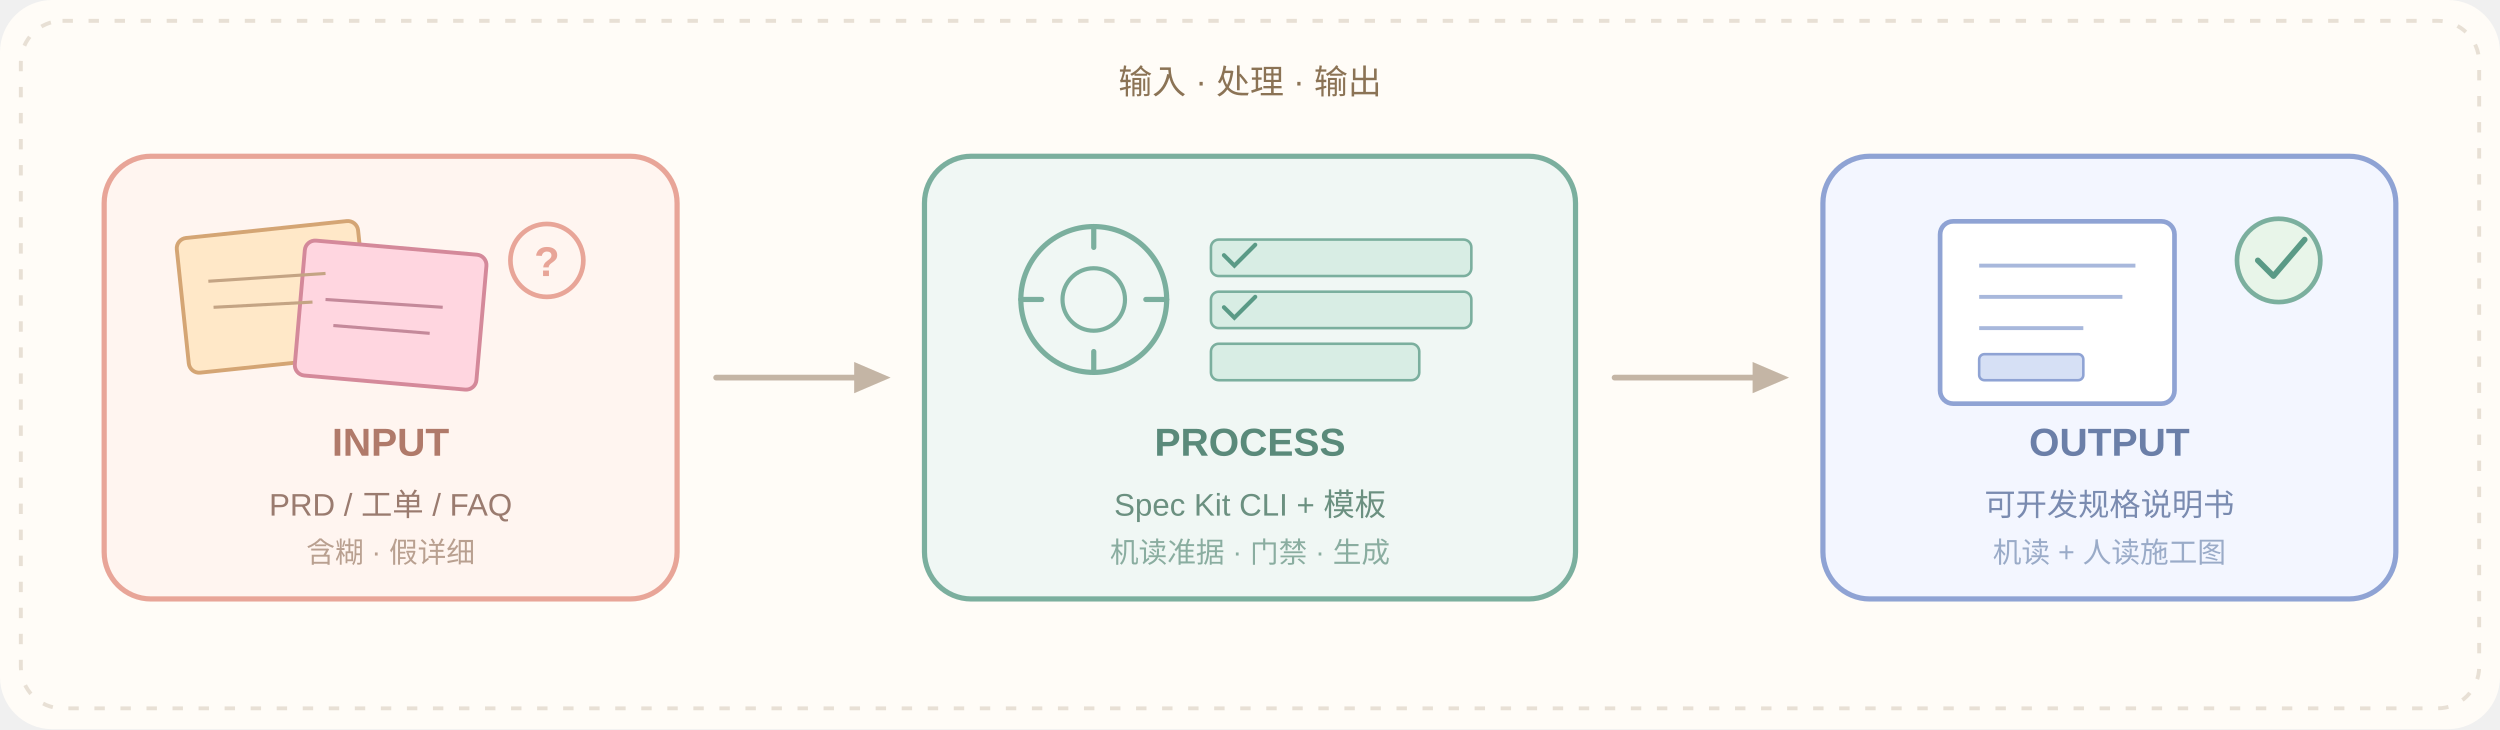
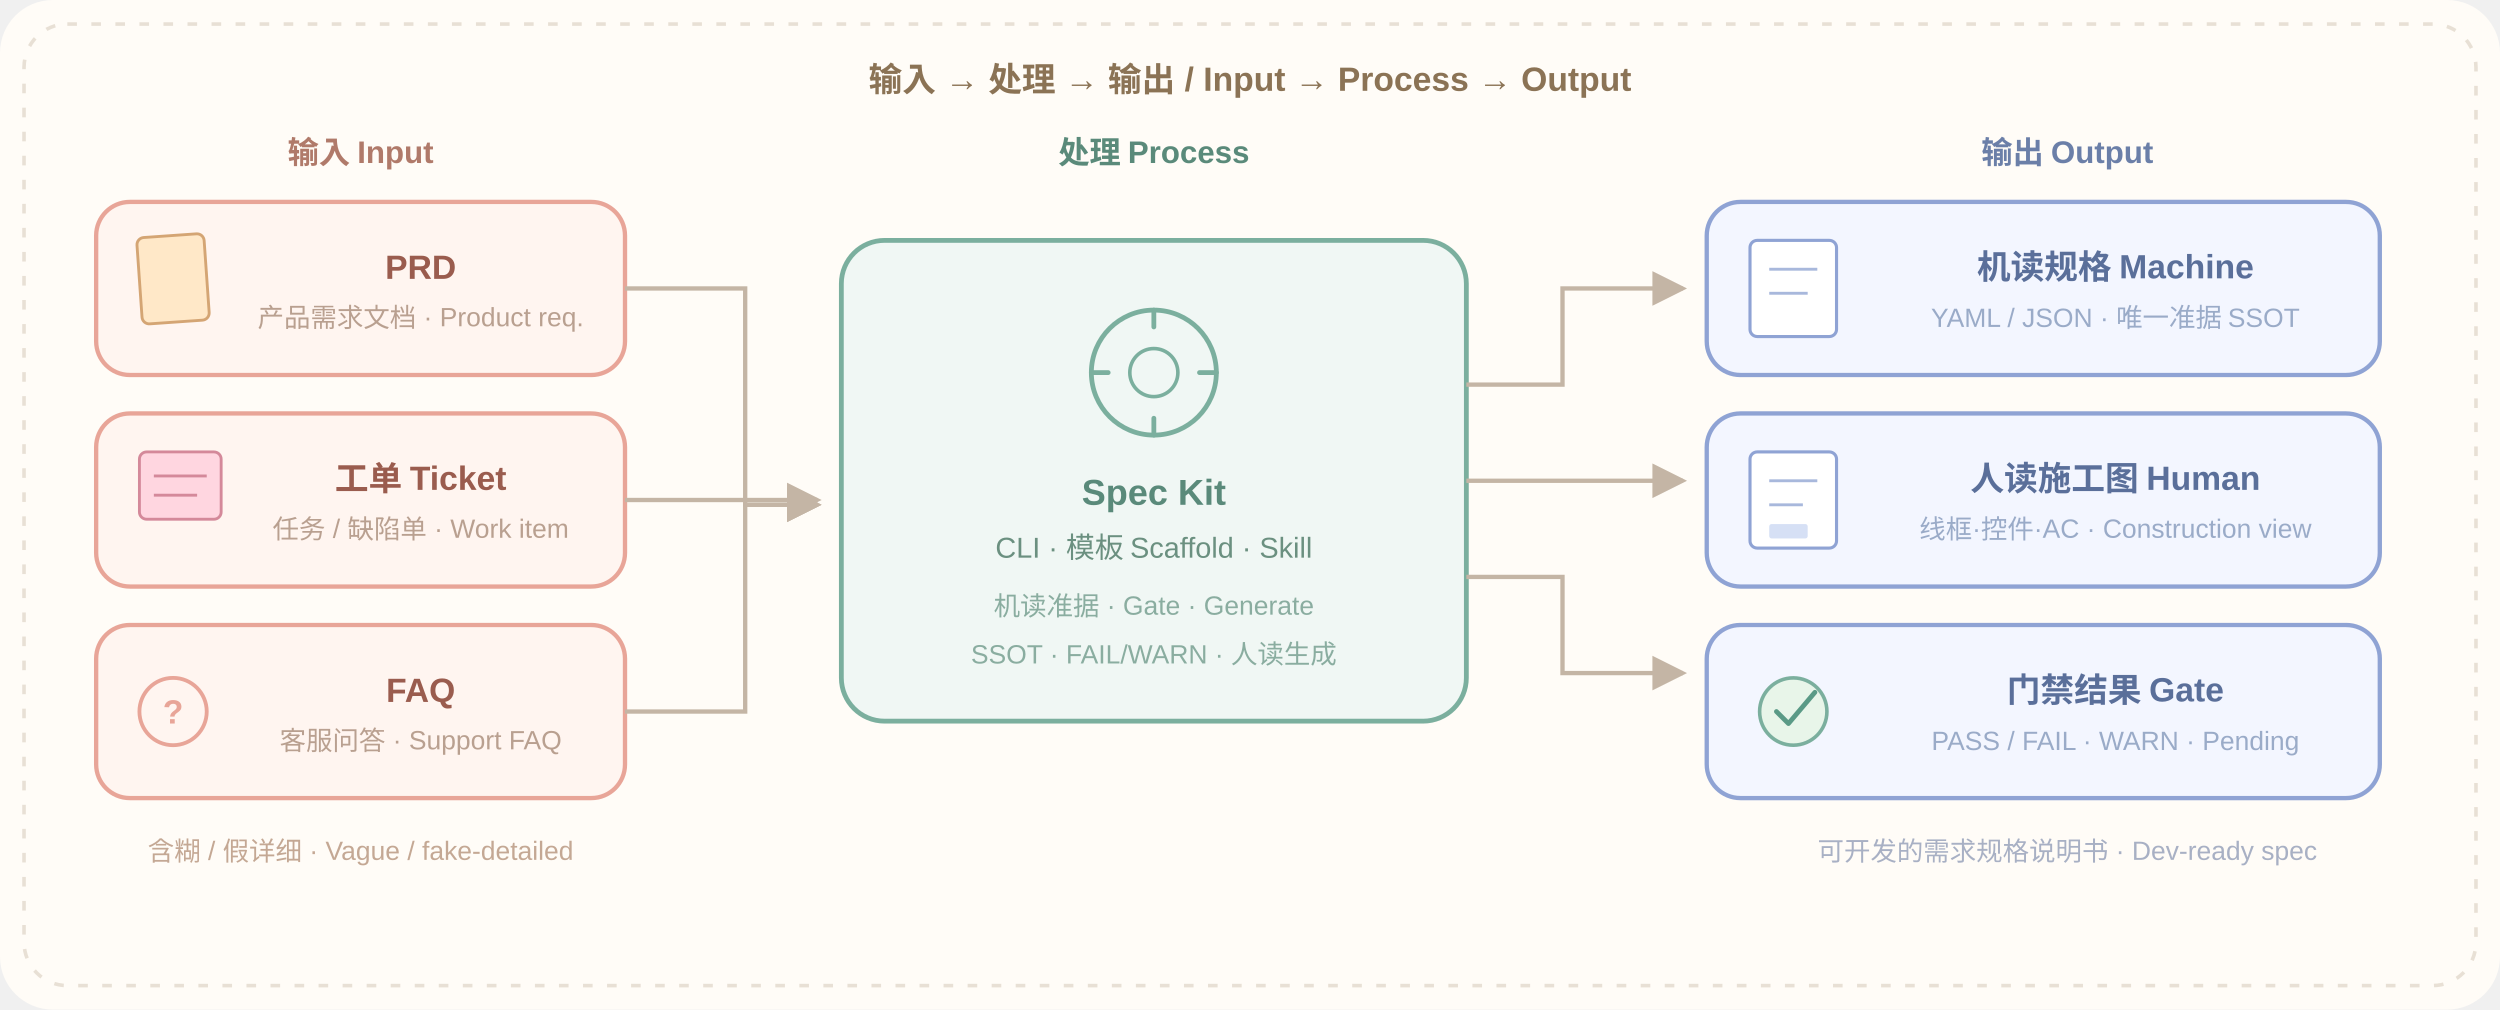
- <svg xmlns="http://www.w3.org/2000/svg" viewBox="0 0 960 280" width="960" height="280" role="img" aria-label="Input Process Output">
+ <svg xmlns="http://www.w3.org/2000/svg" viewBox="0 0 1040 420" width="1040" height="420" role="img" aria-label="Input Process Output bilingual">
  <defs>
    <style>
-       .label { font-family: "Hiragino Maru Gothic ProN", "Yu Gothic", "PingFang SC", "Helvetica Neue", Arial, sans-serif; }
+       .t { font-family: "Hiragino Maru Gothic ProN", "Yu Gothic", "PingFang SC", "Helvetica Neue", Arial, sans-serif; }
    </style>
+     <marker id="arr" markerWidth="8" markerHeight="8" refX="7" refY="4" orient="auto">
+       <path d="M0,0 L8,4 L0,8 Z" fill="#C4B5A5" />
+     </marker>
  </defs>
-   <rect width="960" height="280" rx="20" fill="#FFFCF7" />
-   <rect x="8" y="8" width="944" height="264" rx="16" fill="none" stroke="#E8E0D5" stroke-width="1.5" stroke-dasharray="4 6" />
-   <text x="480" y="36" text-anchor="middle" class="label" fill="#8B7355" font-size="13">输入 · 处理 · 输出</text>
-   <rect x="40" y="60" width="220" height="170" rx="18" fill="#FFF5F0" stroke="#E8A598" stroke-width="2" />
-   <rect x="70" y="88" width="70" height="52" rx="4" fill="#FFE8C8" stroke="#D4A574" stroke-width="1.5" transform="rotate(-6 105 114)" />
-   <rect x="115" y="95" width="70" height="52" rx="4" fill="#FFD6E0" stroke="#D4899A" stroke-width="1.5" transform="rotate(5 150 121)" />
-   <line x1="80" y1="108" x2="125" y2="105" stroke="#C4A484" stroke-width="1.2" />
-   <line x1="82" y1="118" x2="120" y2="116" stroke="#C4A484" stroke-width="1.2" />
-   <line x1="125" y1="115" x2="170" y2="118" stroke="#C4899A" stroke-width="1.2" />
-   <line x1="128" y1="125" x2="165" y2="128" stroke="#C4899A" stroke-width="1.2" />
-   <circle cx="210" cy="100" r="14" fill="none" stroke="#E8A598" stroke-width="1.8" />
-   <text x="210" y="106" text-anchor="middle" class="label" fill="#E8A598" font-size="16" font-weight="700">?</text>
-   <text x="150" y="175" text-anchor="middle" class="label" fill="#B07A6A" font-size="15" font-weight="700">INPUT</text>
-   <text x="150" y="198" text-anchor="middle" class="label" fill="#9A7B6F" font-size="12">PRD / 工单 / FAQ</text>
-   <text x="150" y="216" text-anchor="middle" class="label" fill="#B9A090" font-size="11">含糊 · 假详细</text>
-   <path d="M275 145 H330" stroke="#C4B5A5" stroke-width="2.2" stroke-linecap="round" />
-   <polygon points="328,139 342,145 328,151" fill="#C4B5A5" />
-   <rect x="355" y="60" width="250" height="170" rx="18" fill="#F0F7F4" stroke="#7BAF9E" stroke-width="2" />
-   <circle cx="420" cy="115" r="28" fill="none" stroke="#7BAF9E" stroke-width="2" />
-   <circle cx="420" cy="115" r="12" fill="none" stroke="#7BAF9E" stroke-width="1.6" />
-   <line x1="420" y1="87" x2="420" y2="95" stroke="#7BAF9E" stroke-width="2" stroke-linecap="round" />
-   <line x1="420" y1="135" x2="420" y2="143" stroke="#7BAF9E" stroke-width="2" stroke-linecap="round" />
-   <line x1="392" y1="115" x2="400" y2="115" stroke="#7BAF9E" stroke-width="2" stroke-linecap="round" />
-   <line x1="440" y1="115" x2="448" y2="115" stroke="#7BAF9E" stroke-width="2" stroke-linecap="round" />
-   <rect x="465" y="92" width="100" height="14" rx="3" fill="#D8EDE4" stroke="#7BAF9E" stroke-width="1" />
-   <rect x="465" y="112" width="100" height="14" rx="3" fill="#D8EDE4" stroke="#7BAF9E" stroke-width="1" />
-   <rect x="465" y="132" width="80" height="14" rx="3" fill="#D8EDE4" stroke="#7BAF9E" stroke-width="1" />
-   <path d="M470 98 L474 102 L482 94" fill="none" stroke="#5A9A86" stroke-width="1.6" stroke-linecap="round" />
-   <path d="M470 118 L474 122 L482 114" fill="none" stroke="#5A9A86" stroke-width="1.6" stroke-linecap="round" />
-   <text x="480" y="175" text-anchor="middle" class="label" fill="#5A8A7A" font-size="15" font-weight="700">PROCESS</text>
-   <text x="480" y="198" text-anchor="middle" class="label" fill="#6B9080" font-size="12">Spec Kit CLI + 模板</text>
-   <text x="480" y="216" text-anchor="middle" class="label" fill="#8AADA0" font-size="11">机读准据 · 门禁 · 生成</text>
-   <path d="M620 145 H675" stroke="#C4B5A5" stroke-width="2.2" stroke-linecap="round" />
-   <polygon points="673,139 687,145 673,151" fill="#C4B5A5" />
-   <rect x="700" y="60" width="220" height="170" rx="18" fill="#F3F6FF" stroke="#8FA3D4" stroke-width="2" />
-   <rect x="745" y="85" width="90" height="70" rx="5" fill="#FFFFFF" stroke="#8FA3D4" stroke-width="1.8" />
-   <line x1="760" y1="102" x2="820" y2="102" stroke="#A8B8DC" stroke-width="1.5" />
-   <line x1="760" y1="114" x2="815" y2="114" stroke="#A8B8DC" stroke-width="1.5" />
-   <line x1="760" y1="126" x2="800" y2="126" stroke="#A8B8DC" stroke-width="1.5" />
-   <rect x="760" y="136" width="40" height="10" rx="2" fill="#D6E0F5" stroke="#8FA3D4" stroke-width="1" />
-   <circle cx="875" cy="100" r="16" fill="#E8F5E9" stroke="#7BAF9E" stroke-width="1.8" />
-   <path d="M867 100 L873 106 L885 92" fill="none" stroke="#5A9A86" stroke-width="2.2" stroke-linecap="round" stroke-linejoin="round" />
-   <text x="810" y="175" text-anchor="middle" class="label" fill="#6B7FA8" font-size="15" font-weight="700">OUTPUT</text>
-   <text x="810" y="198" text-anchor="middle" class="label" fill="#7A8BB0" font-size="12">可开发规格说明书</text>
-   <text x="810" y="216" text-anchor="middle" class="label" fill="#9AABC8" font-size="11">机读 + 人读施工图</text>
+   <rect width="1040" height="420" rx="22" fill="#FFFCF7" />
+   <rect x="10" y="10" width="1020" height="400" rx="18" fill="none" stroke="#E8E0D5" stroke-width="1.5" stroke-dasharray="4 6" />
+   <text x="520" y="38" text-anchor="middle" class="t" fill="#8B7355" font-size="14" font-weight="700">输入 → 处理 → 输出  /  Input → Process → Output</text>
+   <text x="150" y="68" text-anchor="middle" class="t" fill="#B07A6A" font-size="13" font-weight="700">输入 Input</text>
+   <rect x="40" y="84" width="220" height="72" rx="14" fill="#FFF5F0" stroke="#E8A598" stroke-width="1.8" />
+   <rect x="58" y="98" width="28" height="36" rx="3" fill="#FFE8C8" stroke="#D4A574" stroke-width="1.2" transform="rotate(-4 72 116)" />
+   <text x="175" y="116" text-anchor="middle" class="t" fill="#9A5C4E" font-size="14" font-weight="700">PRD</text>
+   <text x="175" y="136" text-anchor="middle" class="t" fill="#B9A090" font-size="11">产品需求文档 · Product req.</text>
+   <rect x="40" y="172" width="220" height="72" rx="14" fill="#FFF5F0" stroke="#E8A598" stroke-width="1.8" />
+   <rect x="58" y="188" width="34" height="28" rx="3" fill="#FFD6E0" stroke="#D4899A" stroke-width="1.2" />
+   <line x1="64" y1="198" x2="86" y2="198" stroke="#D4899A" stroke-width="1.2" />
+   <line x1="64" y1="206" x2="82" y2="206" stroke="#D4899A" stroke-width="1.2" />
+   <text x="175" y="204" text-anchor="middle" class="t" fill="#9A5C4E" font-size="14" font-weight="700">工单 Ticket</text>
+   <text x="175" y="224" text-anchor="middle" class="t" fill="#B9A090" font-size="11">任务 / 缺陷单 · Work item</text>
+   <rect x="40" y="260" width="220" height="72" rx="14" fill="#FFF5F0" stroke="#E8A598" stroke-width="1.8" />
+   <circle cx="72" cy="296" r="14" fill="none" stroke="#E8A598" stroke-width="1.6" />
+   <text x="72" y="301" text-anchor="middle" class="t" fill="#E8A598" font-size="14" font-weight="700">?</text>
+   <text x="175" y="292" text-anchor="middle" class="t" fill="#9A5C4E" font-size="14" font-weight="700">FAQ</text>
+   <text x="175" y="312" text-anchor="middle" class="t" fill="#B9A090" font-size="11">客服问答 · Support FAQ</text>
+   <text x="150" y="358" text-anchor="middle" class="t" fill="#C4A894" font-size="11">含糊 / 假详细 · Vague / fake-detailed</text>
+   <path d="M260 120 H310 V210 H340" fill="none" stroke="#C4B5A5" stroke-width="1.8" marker-end="url(#arr)" />
+   <path d="M260 208 H340" fill="none" stroke="#C4B5A5" stroke-width="1.8" marker-end="url(#arr)" />
+   <path d="M260 296 H310 V210 H340" fill="none" stroke="#C4B5A5" stroke-width="1.8" marker-end="url(#arr)" />
+   <text x="480" y="68" text-anchor="middle" class="t" fill="#5A8A7A" font-size="13" font-weight="700">处理 Process</text>
+   <rect x="350" y="100" width="260" height="200" rx="18" fill="#F0F7F4" stroke="#7BAF9E" stroke-width="2" />
+   <circle cx="480" cy="155" r="26" fill="none" stroke="#7BAF9E" stroke-width="2" />
+   <circle cx="480" cy="155" r="10" fill="none" stroke="#7BAF9E" stroke-width="1.5" />
+   <line x1="480" y1="129" x2="480" y2="136" stroke="#7BAF9E" stroke-width="2" stroke-linecap="round" />
+   <line x1="480" y1="174" x2="480" y2="181" stroke="#7BAF9E" stroke-width="2" stroke-linecap="round" />
+   <line x1="454" y1="155" x2="461" y2="155" stroke="#7BAF9E" stroke-width="2" stroke-linecap="round" />
+   <line x1="499" y1="155" x2="506" y2="155" stroke="#7BAF9E" stroke-width="2" stroke-linecap="round" />
+   <text x="480" y="210" text-anchor="middle" class="t" fill="#5A8A7A" font-size="15" font-weight="700">Spec Kit</text>
+   <text x="480" y="232" text-anchor="middle" class="t" fill="#6B9080" font-size="12">CLI · 模板 Scaffold · Skill</text>
+   <text x="480" y="256" text-anchor="middle" class="t" fill="#8AADA0" font-size="11">机读准据 · Gate · Generate</text>
+   <text x="480" y="276" text-anchor="middle" class="t" fill="#8AADA0" font-size="11">SSOT · FAIL/WARN · 人读生成</text>
+   <path d="M610 160 H650 V120 H700" fill="none" stroke="#C4B5A5" stroke-width="1.8" marker-end="url(#arr)" />
+   <path d="M610 200 H700" fill="none" stroke="#C4B5A5" stroke-width="1.8" marker-end="url(#arr)" />
+   <path d="M610 240 H650 V280 H700" fill="none" stroke="#C4B5A5" stroke-width="1.8" marker-end="url(#arr)" />
+   <text x="860" y="68" text-anchor="middle" class="t" fill="#6B7FA8" font-size="13" font-weight="700">输出 Output</text>
+   <rect x="710" y="84" width="280" height="72" rx="14" fill="#F3F6FF" stroke="#8FA3D4" stroke-width="1.8" />
+   <rect x="728" y="100" width="36" height="40" rx="3" fill="#FFFFFF" stroke="#8FA3D4" stroke-width="1.3" />
+   <line x1="736" y1="112" x2="756" y2="112" stroke="#A8B8DC" stroke-width="1.2" />
+   <line x1="736" y1="122" x2="752" y2="122" stroke="#A8B8DC" stroke-width="1.2" />
+   <text x="880" y="116" text-anchor="middle" class="t" fill="#5A6F9A" font-size="14" font-weight="700">机读规格 Machine</text>
+   <text x="880" y="136" text-anchor="middle" class="t" fill="#9AABC8" font-size="11">YAML / JSON · 唯一准据 SSOT</text>
+   <rect x="710" y="172" width="280" height="72" rx="14" fill="#F3F6FF" stroke="#8FA3D4" stroke-width="1.8" />
+   <rect x="728" y="188" width="36" height="40" rx="3" fill="#FFFFFF" stroke="#8FA3D4" stroke-width="1.3" />
+   <line x1="736" y1="200" x2="756" y2="200" stroke="#A8B8DC" stroke-width="1.2" />
+   <line x1="736" y1="210" x2="750" y2="210" stroke="#A8B8DC" stroke-width="1.2" />
+   <rect x="736" y="218" width="16" height="6" rx="1" fill="#D6E0F5" />
+   <text x="880" y="204" text-anchor="middle" class="t" fill="#5A6F9A" font-size="14" font-weight="700">人读施工图 Human</text>
+   <text x="880" y="224" text-anchor="middle" class="t" fill="#9AABC8" font-size="11">线框·控件·AC · Construction view</text>
+   <rect x="710" y="260" width="280" height="72" rx="14" fill="#F3F6FF" stroke="#8FA3D4" stroke-width="1.8" />
+   <circle cx="746" cy="296" r="14" fill="#E8F5E9" stroke="#7BAF9E" stroke-width="1.5" />
+   <path d="M739 296 L744 301 L755 288" fill="none" stroke="#5A9A86" stroke-width="2" stroke-linecap="round" stroke-linejoin="round" />
+   <text x="880" y="292" text-anchor="middle" class="t" fill="#5A6F9A" font-size="14" font-weight="700">门禁结果 Gate</text>
+   <text x="880" y="312" text-anchor="middle" class="t" fill="#9AABC8" font-size="11">PASS / FAIL · WARN · Pending</text>
+   <text x="860" y="358" text-anchor="middle" class="t" fill="#A8B0C4" font-size="11">可开发的需求规格说明书 · Dev-ready spec</text>
</svg>
